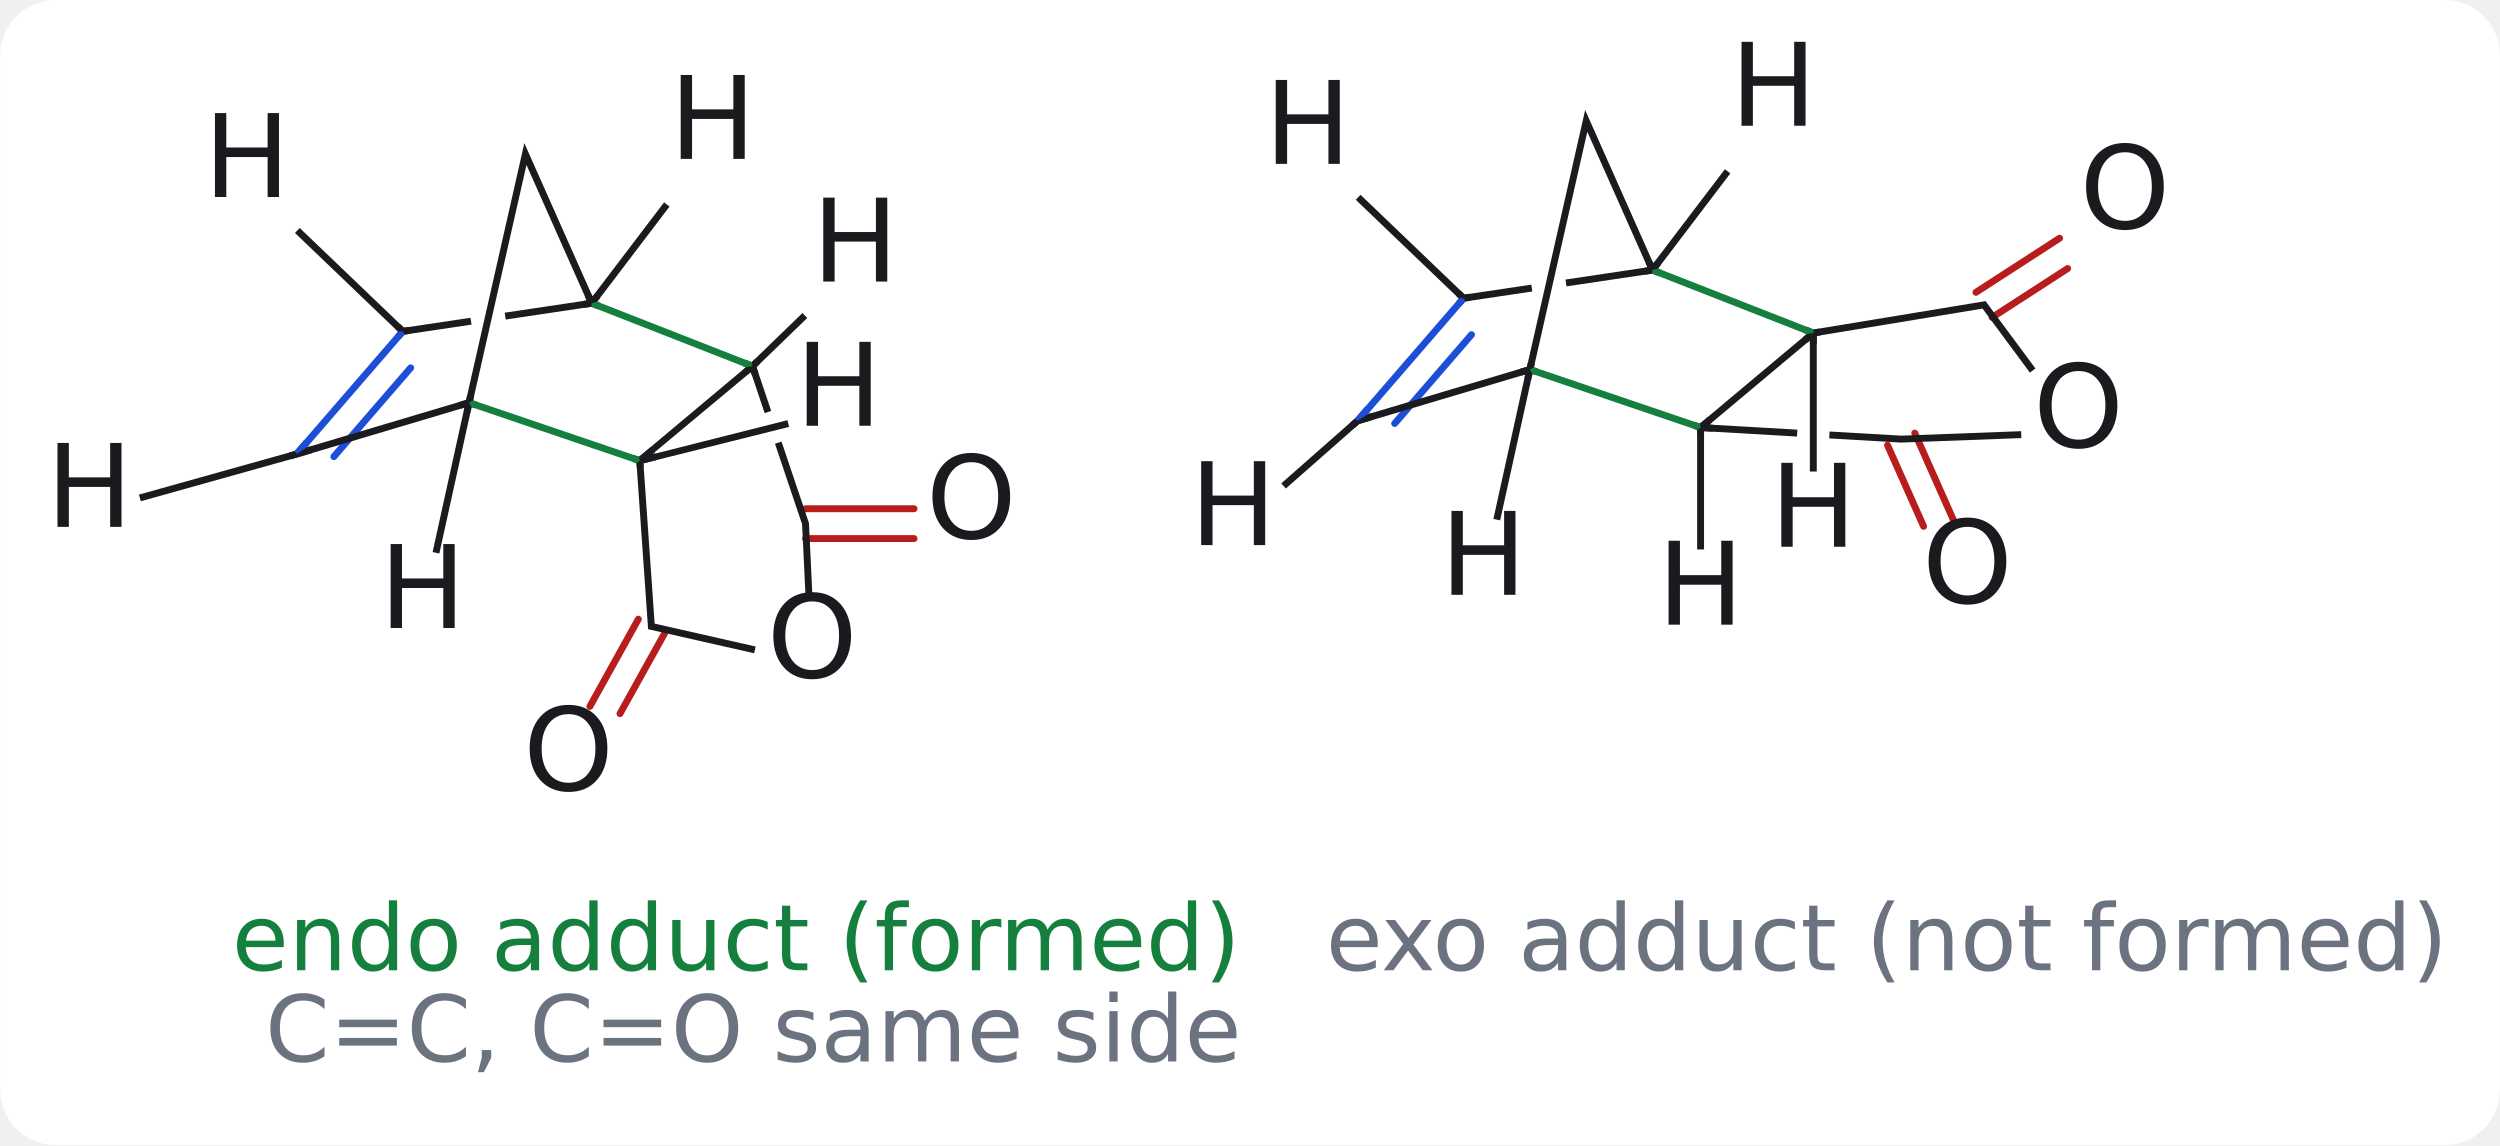
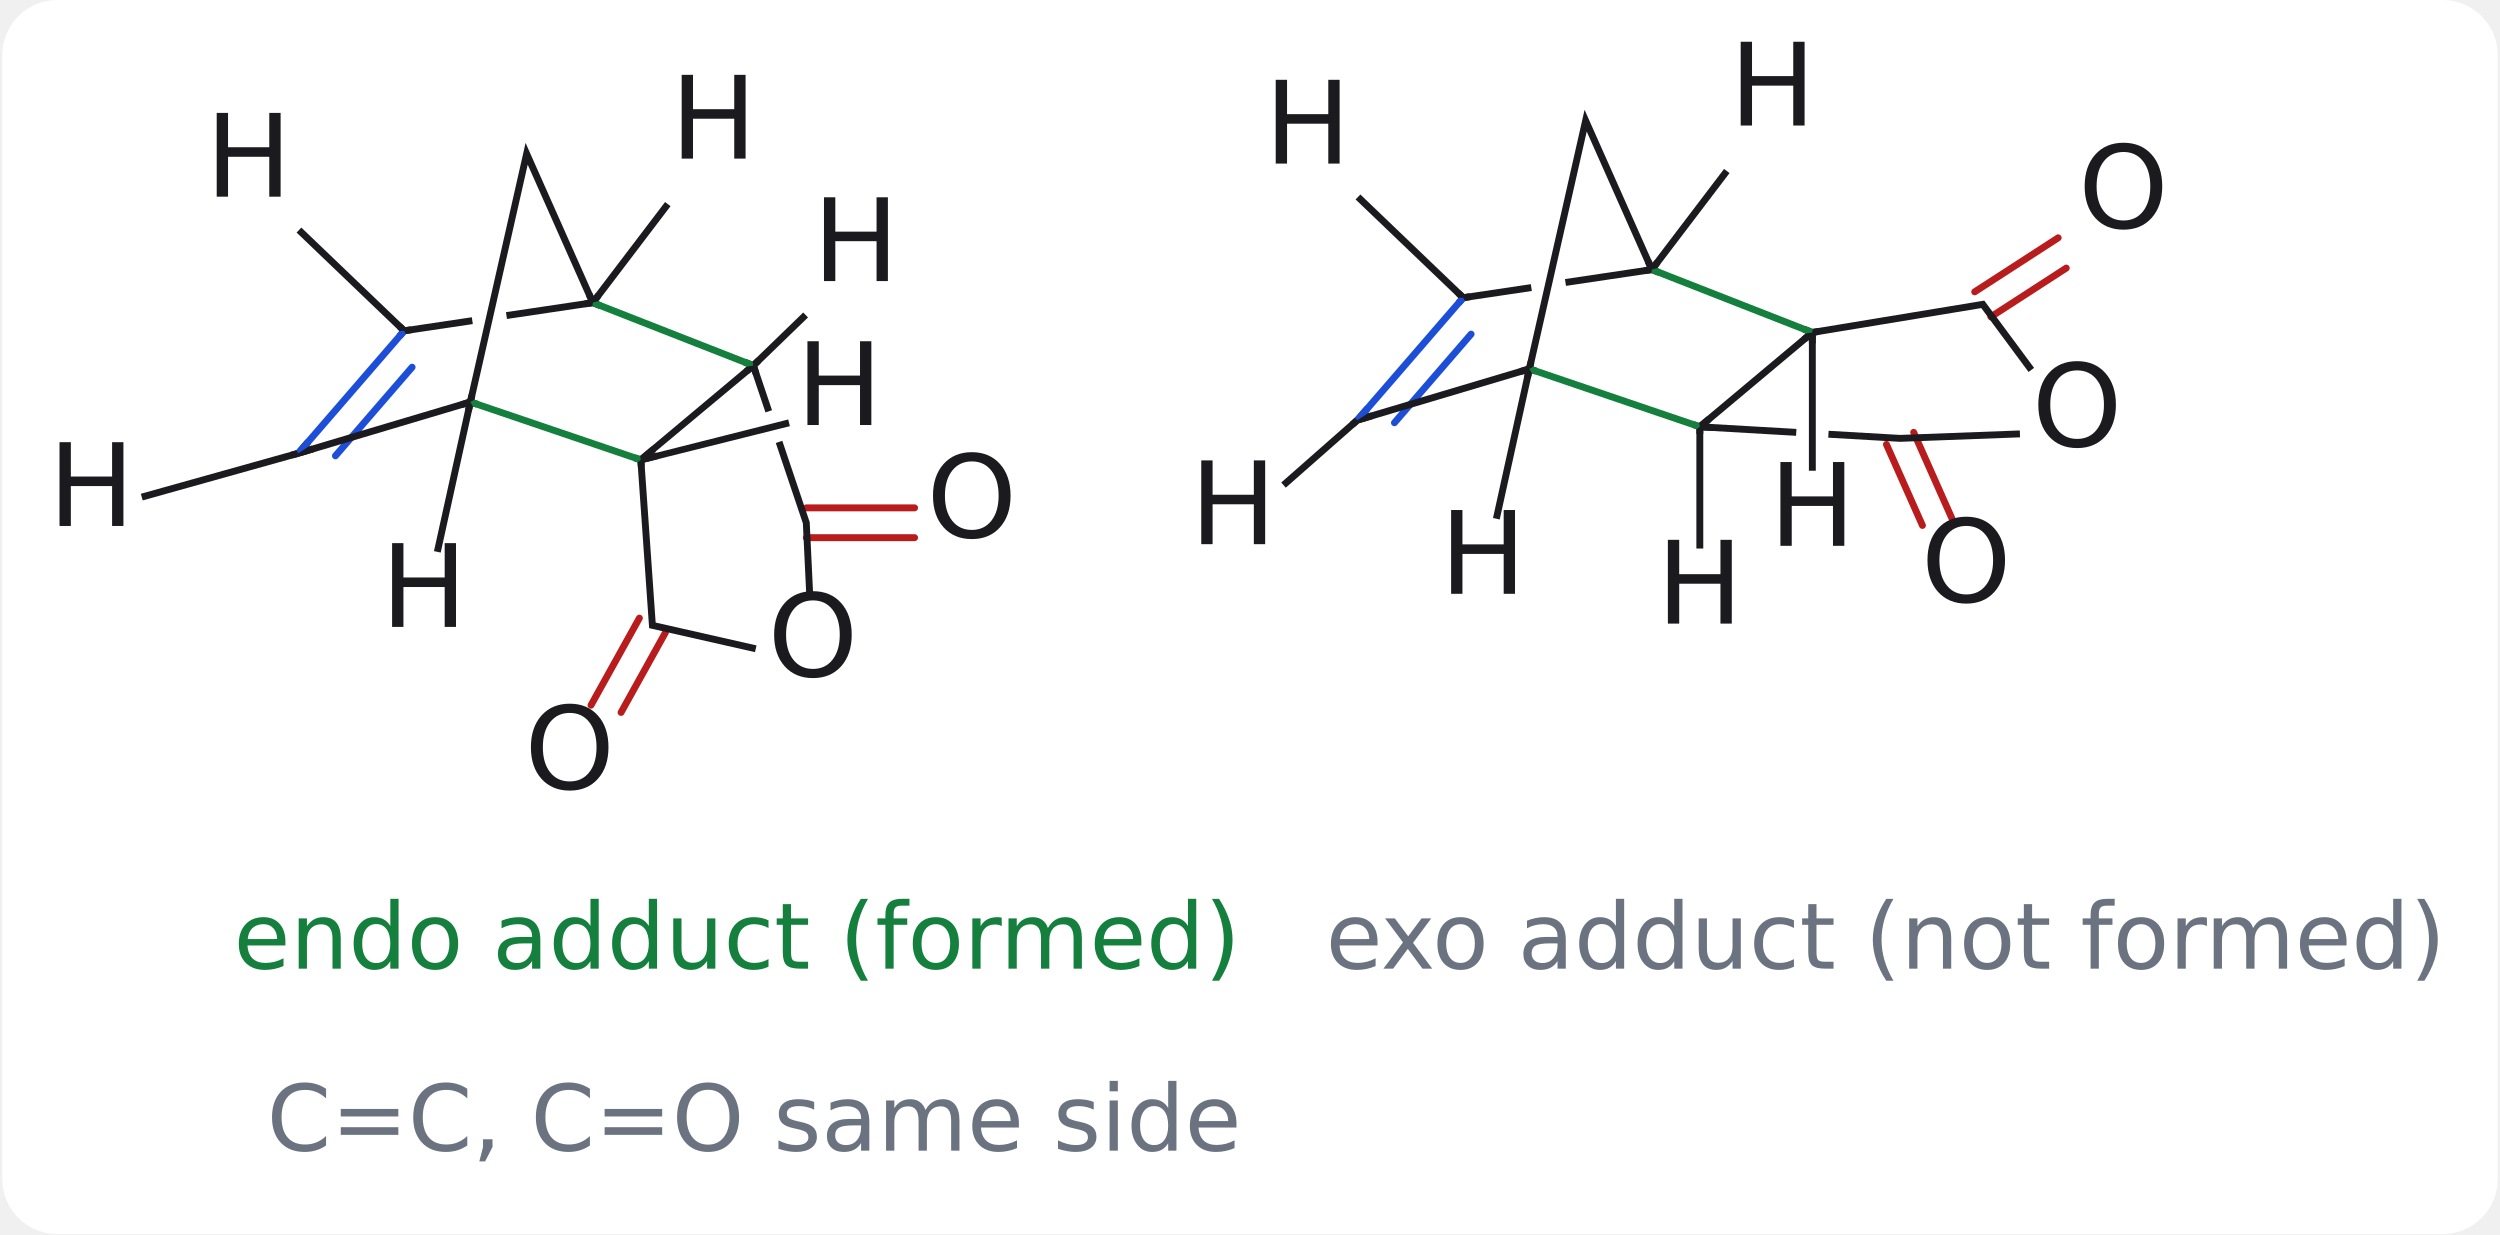
- <svg xmlns="http://www.w3.org/2000/svg" viewBox="-41.953 -23.909 633.396 290.142" width="393" height="180">
+ <svg xmlns="http://www.w3.org/2000/svg" viewBox="-41.953 -23.909 633.396 313.242" width="393" height="194">
  <style>.c-ink.fill{fill:#1b1b1f}.c-ink.stroke{stroke:#1b1b1f}.c-arrow.fill{fill:#c2410c}.c-arrow.stroke{stroke:#c2410c}.c-nu.fill{fill:#1d4ed8}.c-nu.stroke{stroke:#1d4ed8}.c-el.fill{fill:#b91c1c}.c-el.stroke{stroke:#b91c1c}.c-good.fill{fill:#15803d}.c-good.stroke{stroke:#15803d}.c-muted.fill{fill:#6b7280}.c-muted.stroke{stroke:#6b7280}.card{fill:#ffffff}@media (prefers-color-scheme: dark){.c-ink.fill{fill:#e6e6ea}.c-ink.stroke{stroke:#e6e6ea}.c-arrow.fill{fill:#ff9f5a}.c-arrow.stroke{stroke:#ff9f5a}.c-nu.fill{fill:#8ab4ff}.c-nu.stroke{stroke:#8ab4ff}.c-el.fill{fill:#ff8a8a}.c-el.stroke{stroke:#ff8a8a}.c-good.fill{fill:#6ee7a0}.c-good.stroke{stroke:#6ee7a0}.c-muted.fill{fill:#9ca3af}.c-muted.stroke{stroke:#9ca3af}.card{fill:#1e1e1e}}</style>
-   <rect class="card" x="-41.953" y="-23.909" width="633.396" height="290.142" rx="14" />
+   <rect class="card" x="-41.953" y="-23.909" width="633.396" height="313.242" rx="14" />
  <path class="c-nu stroke" d="M42.607 91.797 L62.069 69.294 " fill="none" stroke-width="1.75" stroke-linecap="round" stroke-linejoin="round" />
  <path class="c-el stroke" d="M126.364 136.656 L115.105 156.923 " fill="none" stroke-width="1.75" stroke-linecap="round" stroke-linejoin="round" />
  <path class="c-el stroke" d="M119.756 132.984 L107.476 155.088 " fill="none" stroke-width="1.75" stroke-linecap="round" stroke-linejoin="round" />
  <path class="c-el stroke" d="M162.12 105 L189.612 105 " fill="none" stroke-width="1.75" stroke-linecap="round" stroke-linejoin="round" />
  <path class="c-el stroke" d="M162.12 112.56 L189.612 112.56 " fill="none" stroke-width="1.75" stroke-linecap="round" stroke-linejoin="round" />
  <path class="c-nu stroke" d="M311.407 83.397 L330.869 60.894 " fill="none" stroke-width="1.75" stroke-linecap="round" stroke-linejoin="round" />
  <path class="c-el stroke" d="M443.194 85.825 L453.018 107.928 " fill="none" stroke-width="1.75" stroke-linecap="round" stroke-linejoin="round" />
  <path class="c-el stroke" d="M436.286 88.895 L445.427 109.463 " fill="none" stroke-width="1.75" stroke-linecap="round" stroke-linejoin="round" />
  <path class="c-el stroke" d="M458.687 50.166 L479.879 36.454 " fill="none" stroke-width="1.75" stroke-linecap="round" stroke-linejoin="round" />
  <path class="c-el stroke" d="M462.794 56.514 L481.932 44.13 " fill="none" stroke-width="1.75" stroke-linecap="round" stroke-linejoin="round" />
  <path class="c-ink fill stroke" d="M106.673 52.224 L105.808 52.353 L106.066 54.084 L107.838 53.82 L107.94 52.92 Z M107.838 53.82 L109.514 54.476 L110.152 52.847 L109.338 52.528 L107.94 52.92 Z M108.139 51.213 L107.783 50.413 L106.184 51.124 L106.673 52.224 L107.94 52.92 Z M109.338 52.528 L110.061 51.576 L108.668 50.516 L108.139 51.213 L107.94 52.92 Z " stroke-width="0" stroke-linecap="round" stroke-linejoin="round" />
  <path class="c-ink fill stroke" d="M76.12 77.428 L74.347 77.956 L74.847 79.633 L75.686 79.383 L76.86 78.12 Z M77.504 79.263 L78.332 79.544 L78.896 77.888 L77.888 77.545 L76.86 78.12 Z M77.888 77.545 L78.1 76.607 L76.394 76.22 L76.12 77.428 L76.86 78.12 Z M75.686 79.383 L75.497 80.238 L77.206 80.614 L77.504 79.263 L76.86 78.12 Z " stroke-width="0" stroke-linecap="round" stroke-linejoin="round" />
  <path class="c-ink fill stroke" d="M33.423 91.981 L37.141 90.872 L36.641 89.195 L35.803 89.445 L33.18 91.14 Z M35.803 89.445 L36.375 88.783 L35.051 87.639 L32.69 90.368 L33.18 91.14 Z M32.69 90.368 L31.259 90.769 L31.731 92.454 L33.423 91.981 L33.18 91.14 Z " stroke-width="0" stroke-linecap="round" stroke-linejoin="round" />
  <path class="c-ink fill stroke" d="M58.854 60.117 L58.253 60.811 L59.577 61.956 L60.51 60.878 L60.06 60.06 Z M60.51 60.878 L61.92 60.667 L61.662 58.936 L60.355 59.131 L60.06 60.06 Z M60.355 59.131 L59.401 58.218 L58.191 59.482 L58.854 60.117 L60.06 60.06 Z " stroke-width="0" stroke-linecap="round" stroke-linejoin="round" />
  <path class="c-ink fill stroke" d="M123.238 91.231 L123.967 90.737 L122.842 89.396 L119.935 91.833 L120.12 92.82 Z M119.935 91.833 L118.745 91.428 L118.182 93.085 L119.288 93.461 L120.12 92.82 Z M119.288 93.461 L119.369 94.627 L121.115 94.505 L121.044 93.491 L120.12 92.82 Z M121.044 93.491 L124.49 92.629 L124.066 90.932 L123.238 91.231 L120.12 92.82 Z " stroke-width="0" stroke-linecap="round" stroke-linejoin="round" />
  <path class="c-ink fill stroke" d="M148.476 67.86 L146.811 67.208 L146.173 68.838 L146.988 69.157 L148.68 68.88 Z M146.988 69.157 L146.317 69.719 L147.441 71.06 L148.26 70.374 L148.68 68.88 Z M148.26 70.374 L148.539 71.203 L150.198 70.644 L149.686 69.124 L148.68 68.88 Z M149.686 69.124 L150.546 68.292 L149.329 67.034 L148.476 67.86 L148.68 68.88 Z " stroke-width="0" stroke-linecap="round" stroke-linejoin="round" />
  <path class="c-ink fill stroke" d="M375.473 43.824 L374.608 43.953 L374.866 45.684 L376.638 45.42 L376.74 44.52 Z M376.638 45.42 L378.314 46.076 L378.952 44.447 L378.138 44.128 L376.74 44.52 Z M376.939 42.813 L376.584 42.013 L374.984 42.724 L375.473 43.824 L376.74 44.52 Z M378.138 44.128 L378.861 43.176 L377.469 42.116 L376.939 42.813 L376.74 44.52 Z " stroke-width="0" stroke-linecap="round" stroke-linejoin="round" />
  <path class="c-ink fill stroke" d="M344.92 69.028 L343.147 69.556 L343.647 71.233 L344.485 70.983 L345.66 69.72 Z M346.304 70.863 L347.132 71.145 L347.696 69.488 L346.688 69.145 L345.66 69.72 Z M346.688 69.145 L346.9 68.207 L345.193 67.82 L344.92 69.028 L345.66 69.72 Z M344.485 70.983 L344.297 71.838 L346.006 72.214 L346.304 70.863 L345.66 69.72 Z " stroke-width="0" stroke-linecap="round" stroke-linejoin="round" />
  <path class="c-ink fill stroke" d="M302.414 83.524 L305.941 82.472 L305.441 80.795 L304.603 81.045 L301.98 82.74 Z M304.603 81.045 L305.175 80.383 L303.851 79.239 L301.357 82.122 L301.98 82.74 Z M301.357 82.122 L300.088 83.239 L301.244 84.553 L302.414 83.524 L301.98 82.74 Z " stroke-width="0" stroke-linecap="round" stroke-linejoin="round" />
  <path class="c-ink fill stroke" d="M327.654 51.717 L327.053 52.411 L328.377 53.556 L329.31 52.478 L328.86 51.66 Z M329.31 52.478 L330.72 52.267 L330.462 50.536 L329.155 50.731 L328.86 51.66 Z M329.155 50.731 L328.201 49.818 L326.991 51.082 L327.654 51.717 L328.86 51.66 Z " stroke-width="0" stroke-linecap="round" stroke-linejoin="round" />
  <path class="c-ink fill stroke" d="M391.172 83.674 L391.843 83.112 L390.719 81.771 L388.735 83.433 L388.92 84.42 Z M388.735 83.433 L387.545 83.028 L386.982 84.685 L388.045 85.047 L388.92 84.42 Z M389.795 85.347 L391.945 85.471 L392.046 83.724 L391.172 83.674 L388.92 84.42 Z M388.045 85.047 L388.045 86.222 L389.795 86.222 L389.795 85.347 L388.92 84.42 Z " stroke-width="0" stroke-linecap="round" stroke-linejoin="round" />
  <path class="c-ink fill stroke" d="M417.575 59.577 L415.611 58.808 L414.973 60.438 L415.788 60.757 L417.48 60.48 Z M415.788 60.757 L414.81 61.576 L415.934 62.917 L416.605 62.355 L417.48 60.48 Z M418.355 61.222 L419.349 61.058 L419.064 59.332 L417.575 59.577 L417.48 60.48 Z M416.605 62.355 L416.605 63.23 L418.355 63.23 L418.355 61.222 L417.48 60.48 Z " stroke-width="0" stroke-linecap="round" stroke-linejoin="round" />
  <path class="c-ink fill stroke" d="M76.12 77.428 L35.803 89.445 L33.18 91.14 L33.423 91.981 L75.686 79.383 L76.86 78.12 Z M60.51 60.878 L77.48 58.347 L77.222 56.616 L60.355 59.131 L60.06 60.06 Z M86.147 57.055 L107.838 53.82 L107.94 52.92 L106.673 52.224 L85.889 55.324 Z M146.988 69.157 L119.935 91.833 L120.12 92.82 L123.238 91.231 L148.26 70.374 L148.68 68.88 Z M77.888 77.545 L91.411 17.884 L90.869 12.356 L76.12 77.428 L76.86 78.12 Z M108.139 51.213 L90.869 12.356 L91.411 17.884 L106.673 52.224 L107.94 52.92 Z M119.288 93.461 L122.233 135.53 L123.887 134.11 L121.044 93.491 L120.12 92.82 Z M148.26 70.374 L151.763 80.772 L153.421 80.214 L149.686 69.124 L148.68 68.88 Z M154.378 88.537 L161.252 108.944 L162.988 108.616 L156.036 87.978 Z M122.233 135.53 L149.099 141.623 L149.486 139.916 L123.887 134.11 Z M161.252 108.944 L162.179 128.405 L163.927 128.322 L162.988 108.616 Z M149.686 69.124 L162.558 56.667 L161.341 55.409 L148.476 67.86 L148.68 68.88 Z M121.044 93.491 L157.962 84.261 L157.538 82.564 L123.238 91.231 L120.12 92.82 Z M344.92 69.028 L304.603 81.045 L301.98 82.74 L302.414 83.524 L344.485 70.983 L345.66 69.72 Z M329.31 52.478 L346.28 49.947 L346.022 48.216 L329.155 50.731 L328.86 51.66 Z M354.947 48.655 L376.638 45.42 L376.74 44.52 L375.473 43.824 L354.689 46.924 Z M415.788 60.757 L388.735 83.433 L388.92 84.42 L391.172 83.674 L416.605 62.355 L417.48 60.48 Z M346.688 69.145 L360.211 9.484 L359.669 3.956 L344.92 69.028 L345.66 69.72 Z M376.939 42.813 L359.669 3.956 L360.211 9.484 L375.473 43.824 L376.74 44.52 Z M389.795 85.347 L413.346 86.71 L413.447 84.962 L391.172 83.674 L388.92 84.42 Z M421.513 87.182 L439.731 88.236 L439.749 86.484 L421.614 85.435 Z M418.355 61.222 L460.355 54.29 L461.125 52.39 L417.575 59.577 L417.48 60.48 Z M439.731 88.236 L470.205 87.097 L470.14 85.348 L439.749 86.484 Z M460.355 54.29 L472.357 70.504 L473.764 69.463 L461.125 52.39 Z M416.605 62.355 L416.605 95.582 L418.355 95.582 L418.355 61.222 L417.48 60.48 Z M388.045 85.047 L388.045 115.322 L389.795 115.322 L389.795 85.347 L388.92 84.42 Z M109.338 52.528 L127.664 28.428 L126.271 27.368 L108.139 51.213 L107.94 52.92 Z M75.686 79.383 L67.618 115.974 L69.327 116.35 L77.504 79.263 L76.86 78.12 Z M32.69 90.368 L-6.786 101.422 L-6.314 103.107 L33.423 91.981 L33.18 91.14 Z M60.355 59.131 L33.955 33.855 L32.745 35.119 L58.854 60.117 L60.06 60.06 Z M378.138 44.128 L396.464 20.028 L395.071 18.968 L376.939 42.813 L376.74 44.52 Z M344.485 70.983 L336.418 107.574 L338.127 107.95 L346.304 70.863 L345.66 69.72 Z M301.357 82.122 L282.672 98.565 L283.828 99.879 L302.414 83.524 L301.98 82.74 Z M329.155 50.731 L302.755 25.455 L301.545 26.719 L327.654 51.717 L328.86 51.66 Z " stroke-width="0" stroke-linecap="round" stroke-linejoin="round" />
  <path class="c-nu fill stroke" d="M35.803 89.445 L60.51 60.878 L60.06 60.06 L58.854 60.117 L32.69 90.368 L33.18 91.14 Z M304.603 81.045 L329.31 52.478 L328.86 51.66 L327.654 51.717 L301.357 82.122 L301.98 82.74 Z " stroke-width="0" stroke-linecap="round" stroke-linejoin="round" />
  <path class="c-good fill stroke" d="M107.838 53.82 L146.988 69.157 L148.68 68.88 L148.476 67.86 L109.338 52.528 L107.94 52.92 Z M119.935 91.833 L77.888 77.545 L76.86 78.12 L77.504 79.263 L119.288 93.461 L120.12 92.82 Z M376.638 45.42 L415.788 60.757 L417.48 60.48 L417.575 59.577 L378.138 44.128 L376.74 44.52 Z M388.735 83.433 L346.688 69.145 L345.66 69.72 L346.304 70.863 L388.045 85.047 L388.92 84.42 Z " stroke-width="0" stroke-linecap="round" stroke-linejoin="round" />
  <text class="c-ink fill" xml:space="preserve" x="152.321" y="127.604" font-family="DejaVu Sans, Noto Sans CJK KR, Noto Sans CJK JP, sans-serif" font-size="29.167" font-weight="normal" font-style="normal" text-decoration="none" dominant-baseline="text-before-edge">O</text>
  <text class="c-ink fill" xml:space="preserve" x="90.581" y="156.164" font-family="DejaVu Sans, Noto Sans CJK KR, Noto Sans CJK JP, sans-serif" font-size="29.167" font-weight="normal" font-style="normal" text-decoration="none" dominant-baseline="text-before-edge">O</text>
  <text class="c-ink fill" xml:space="preserve" x="192.641" y="92.324" font-family="DejaVu Sans, Noto Sans CJK KR, Noto Sans CJK JP, sans-serif" font-size="29.167" font-weight="normal" font-style="normal" text-decoration="none" dominant-baseline="text-before-edge">O</text>
  <text class="c-ink fill" xml:space="preserve" x="163.754" y="27.238" font-family="DejaVu Sans, Noto Sans CJK KR, Noto Sans CJK JP, sans-serif" font-size="29.167" font-weight="normal" font-style="normal" text-decoration="none" dominant-baseline="text-before-edge">H</text>
  <text class="c-ink fill" xml:space="preserve" x="159.554" y="63.778" font-family="DejaVu Sans, Noto Sans CJK KR, Noto Sans CJK JP, sans-serif" font-size="29.167" font-weight="normal" font-style="normal" text-decoration="none" dominant-baseline="text-before-edge">H</text>
  <text class="c-ink fill" xml:space="preserve" x="473.201" y="69.224" font-family="DejaVu Sans, Noto Sans CJK KR, Noto Sans CJK JP, sans-serif" font-size="29.167" font-weight="normal" font-style="normal" text-decoration="none" dominant-baseline="text-before-edge">O</text>
  <text class="c-ink fill" xml:space="preserve" x="484.961" y="13.784" font-family="DejaVu Sans, Noto Sans CJK KR, Noto Sans CJK JP, sans-serif" font-size="29.167" font-weight="normal" font-style="normal" text-decoration="none" dominant-baseline="text-before-edge">O</text>
  <text class="c-ink fill" xml:space="preserve" x="445.061" y="108.704" font-family="DejaVu Sans, Noto Sans CJK KR, Noto Sans CJK JP, sans-serif" font-size="29.167" font-weight="normal" font-style="normal" text-decoration="none" dominant-baseline="text-before-edge">O</text>
  <text class="c-ink fill" xml:space="preserve" x="406.514" y="94.438" font-family="DejaVu Sans, Noto Sans CJK KR, Noto Sans CJK JP, sans-serif" font-size="29.167" font-weight="normal" font-style="normal" text-decoration="none" dominant-baseline="text-before-edge">H</text>
  <text class="c-ink fill" xml:space="preserve" x="377.954" y="114.178" font-family="DejaVu Sans, Noto Sans CJK KR, Noto Sans CJK JP, sans-serif" font-size="29.167" font-weight="normal" font-style="normal" text-decoration="none" dominant-baseline="text-before-edge">H</text>
  <text class="c-ink fill" xml:space="preserve" x="127.634" y="-3.842" font-family="DejaVu Sans, Noto Sans CJK KR, Noto Sans CJK JP, sans-serif" font-size="29.167" font-weight="normal" font-style="normal" text-decoration="none" dominant-baseline="text-before-edge">H</text>
  <text class="c-ink fill" xml:space="preserve" x="54.134" y="115.018" font-family="DejaVu Sans, Noto Sans CJK KR, Noto Sans CJK JP, sans-serif" font-size="29.167" font-weight="normal" font-style="normal" text-decoration="none" dominant-baseline="text-before-edge">H</text>
  <text class="c-ink fill" xml:space="preserve" x="-30.286" y="89.398" font-family="DejaVu Sans, Noto Sans CJK KR, Noto Sans CJK JP, sans-serif" font-size="29.167" font-weight="normal" font-style="normal" text-decoration="none" dominant-baseline="text-before-edge">H</text>
  <text class="c-ink fill" xml:space="preserve" x="9.614" y="5.818" font-family="DejaVu Sans, Noto Sans CJK KR, Noto Sans CJK JP, sans-serif" font-size="29.167" font-weight="normal" font-style="normal" text-decoration="none" dominant-baseline="text-before-edge">H</text>
  <text class="c-ink fill" xml:space="preserve" x="396.434" y="-12.242" font-family="DejaVu Sans, Noto Sans CJK KR, Noto Sans CJK JP, sans-serif" font-size="29.167" font-weight="normal" font-style="normal" text-decoration="none" dominant-baseline="text-before-edge">H</text>
  <text class="c-ink fill" xml:space="preserve" x="322.934" y="106.618" font-family="DejaVu Sans, Noto Sans CJK KR, Noto Sans CJK JP, sans-serif" font-size="29.167" font-weight="normal" font-style="normal" text-decoration="none" dominant-baseline="text-before-edge">H</text>
  <text class="c-ink fill" xml:space="preserve" x="259.514" y="94.018" font-family="DejaVu Sans, Noto Sans CJK KR, Noto Sans CJK JP, sans-serif" font-size="29.167" font-weight="normal" font-style="normal" text-decoration="none" dominant-baseline="text-before-edge">H</text>
  <text class="c-ink fill" xml:space="preserve" x="278.414" y="-2.582" font-family="DejaVu Sans, Noto Sans CJK KR, Noto Sans CJK JP, sans-serif" font-size="29.167" font-weight="normal" font-style="normal" text-decoration="none" dominant-baseline="text-before-edge">H</text>
  <text class="c-good fill" xml:space="preserve" x="16.8" y="205.8" font-family="DejaVu Sans, Noto Sans CJK KR, Noto Sans CJK JP, sans-serif" font-size="23.333" font-weight="normal" font-style="normal" text-decoration="none" dominant-baseline="text-before-edge">endo adduct (formed)</text>
-   <text class="c-muted fill" xml:space="preserve" x="25.2" y="228.9" font-family="DejaVu Sans, Noto Sans CJK KR, Noto Sans CJK JP, sans-serif" font-size="23.333" font-weight="normal" font-style="normal" text-decoration="none" dominant-baseline="text-before-edge">C=C, C=O same side</text>
+   <text class="c-muted fill" xml:space="preserve" x="25.2" y="252" font-family="DejaVu Sans, Noto Sans CJK KR, Noto Sans CJK JP, sans-serif" font-size="23.333" font-weight="normal" font-style="normal" text-decoration="none" dominant-baseline="text-before-edge">C=C, C=O same side</text>
  <text class="c-muted fill" xml:space="preserve" x="294" y="205.8" font-family="DejaVu Sans, Noto Sans CJK KR, Noto Sans CJK JP, sans-serif" font-size="23.333" font-weight="normal" font-style="normal" text-decoration="none" dominant-baseline="text-before-edge">exo adduct (not formed)</text>
</svg>
